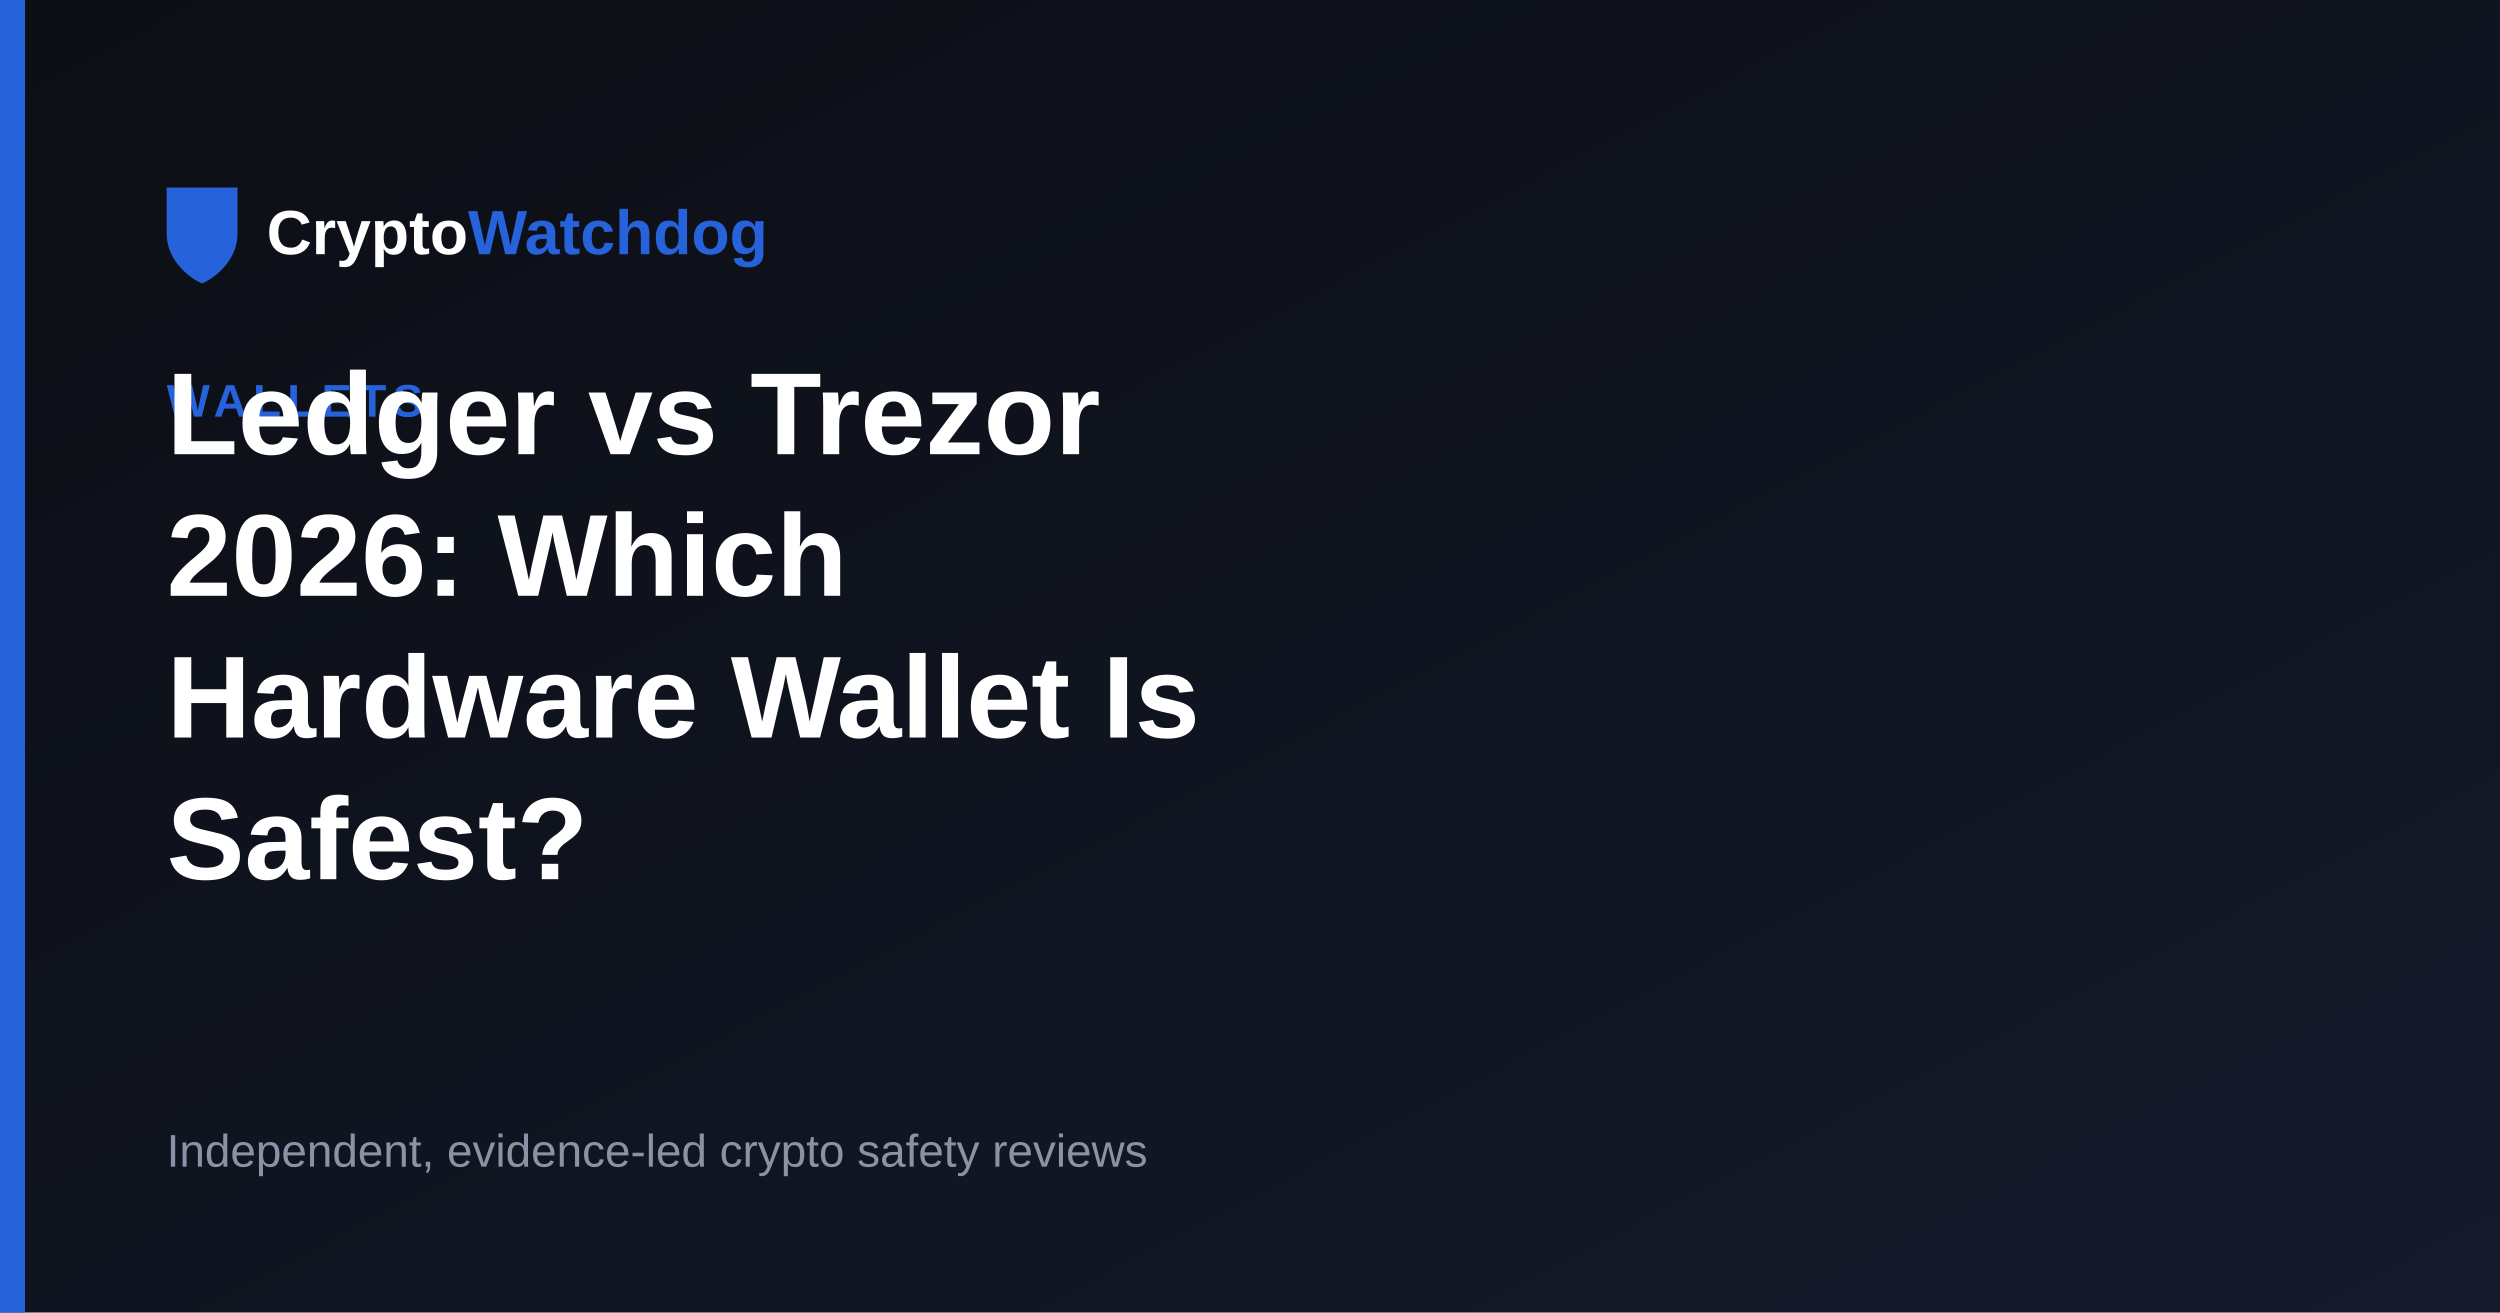
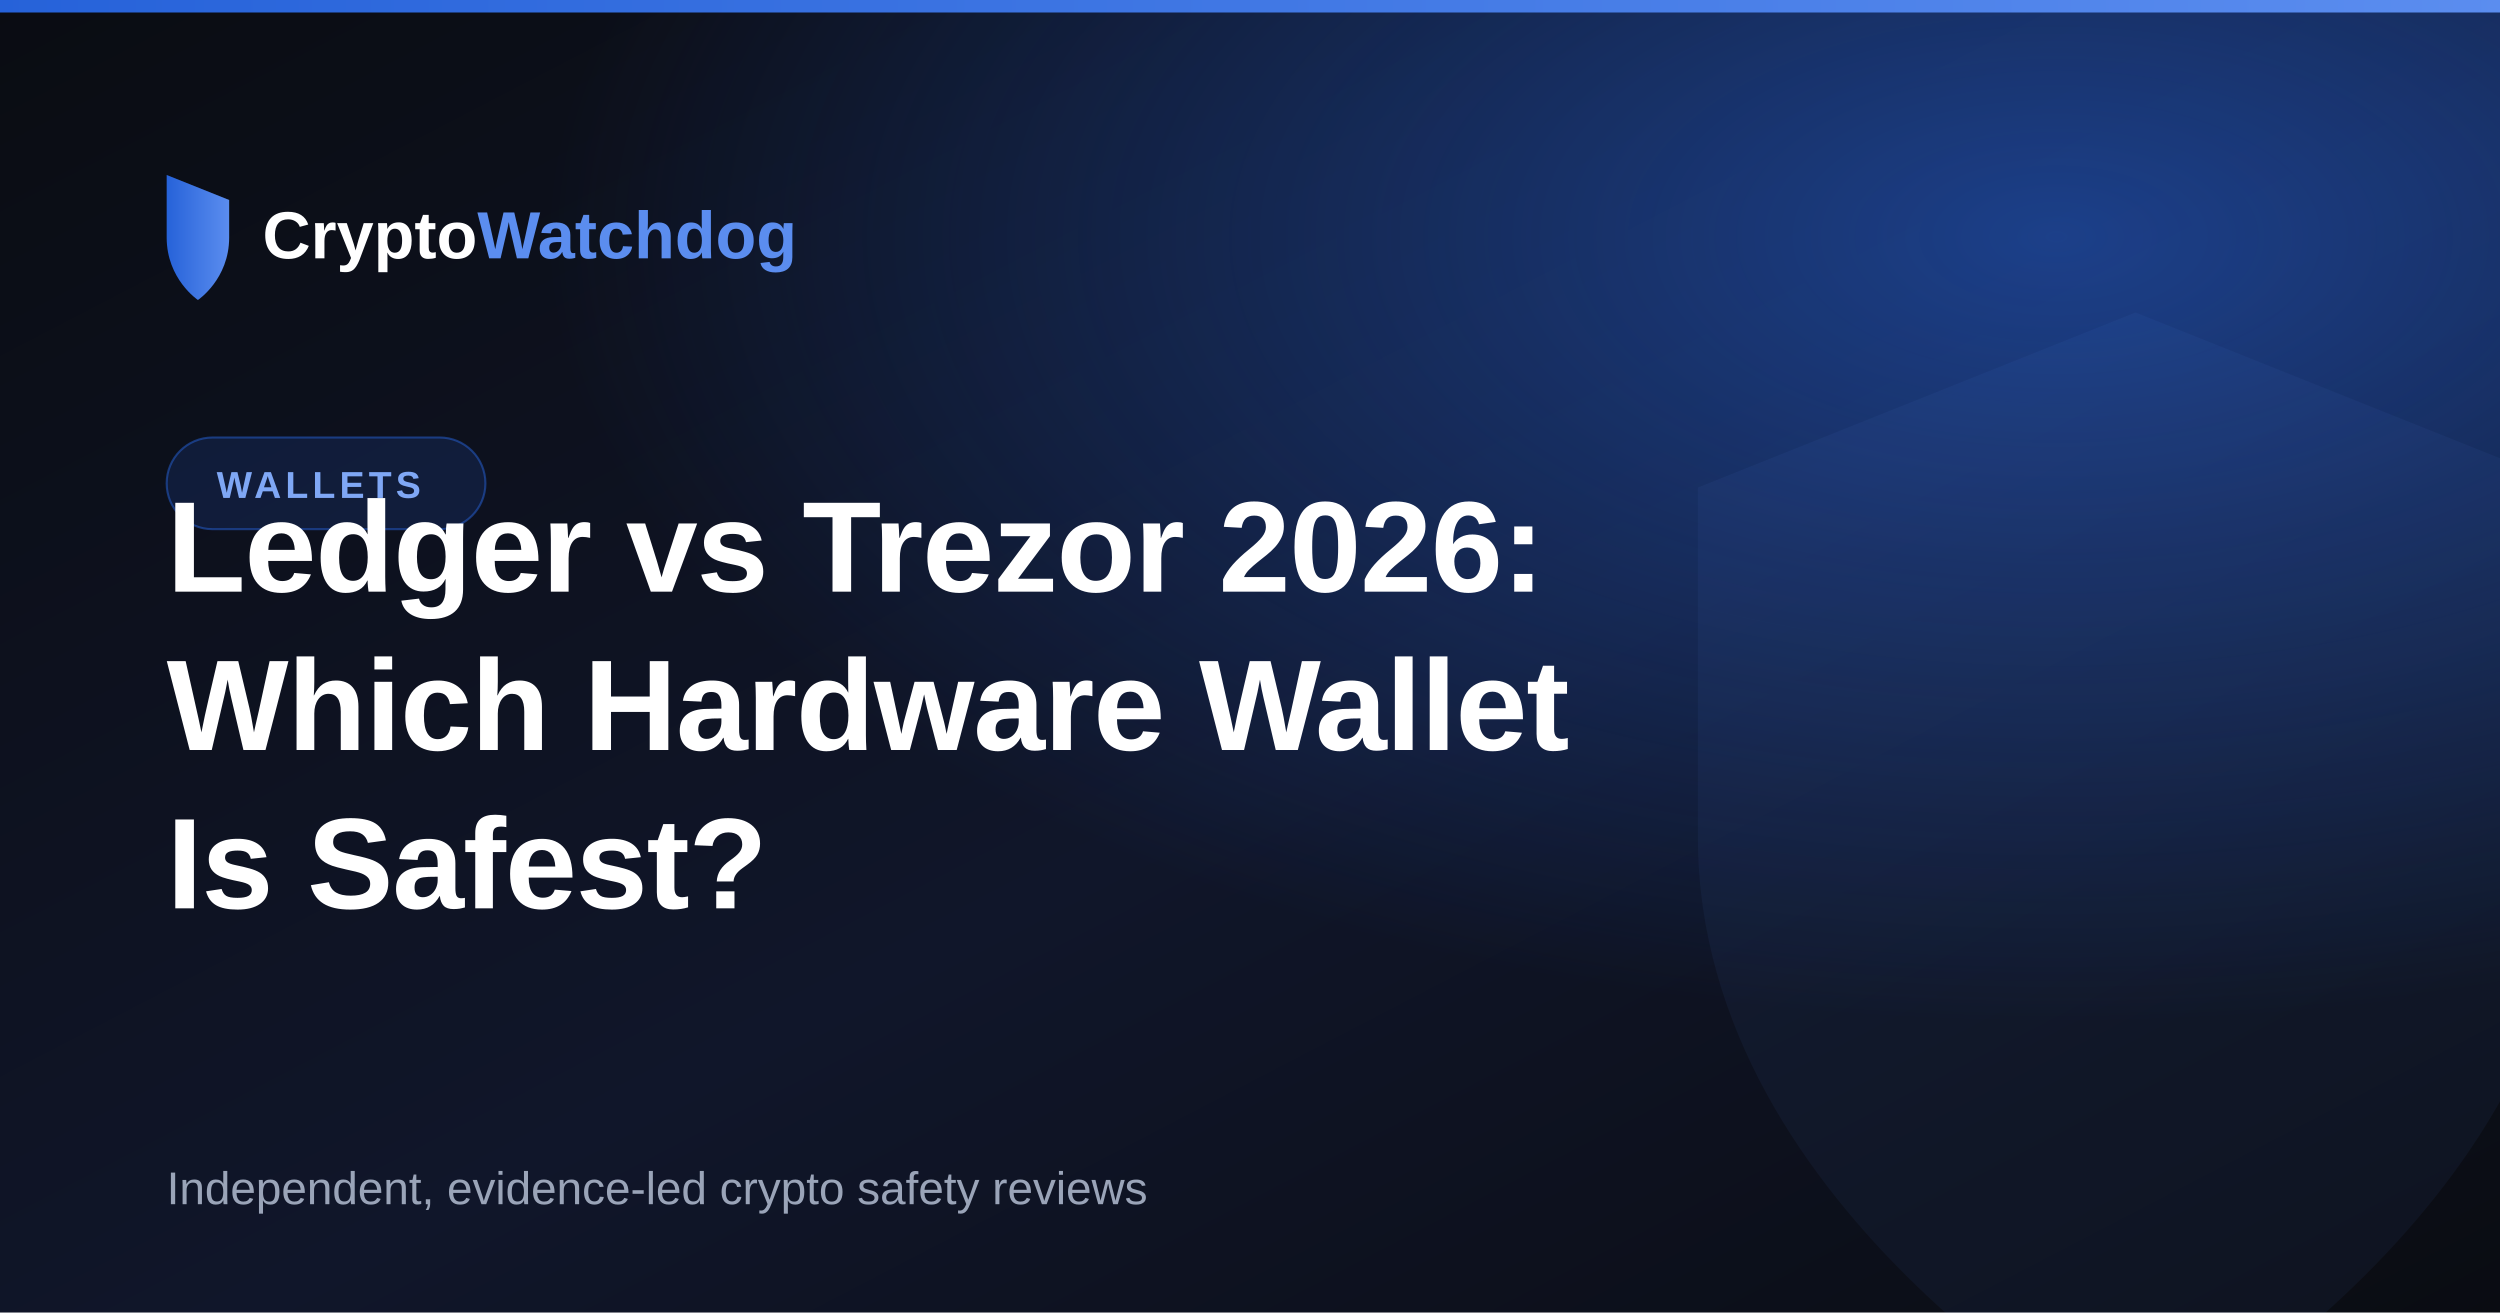
<svg xmlns="http://www.w3.org/2000/svg" width="1200" height="630" viewBox="0 0 1200 630" role="img" aria-label="Ledger vs Trezor 2026: Which Hardware Wallet Is Safest?">
  <defs>
    <linearGradient id="bg" x1="0" y1="0" x2="1" y2="1">
-       <stop offset="0" stop-color="#0C0E14" />
-       <stop offset="1" stop-color="#141A2B" />
+       <stop offset="0" stop-color="#0A0C12" />
+       <stop offset="0.55" stop-color="#10162A" />
+       <stop offset="1" stop-color="#0A0C12" />
+     </linearGradient>
+     <radialGradient id="glow" cx="0.82" cy="0.18" r="0.6">
+       <stop offset="0" stop-color="#2662D9" stop-opacity="0.55" />
+       <stop offset="1" stop-color="#2662D9" stop-opacity="0" />
+     </radialGradient>
+     <linearGradient id="accent" x1="0" y1="0" x2="1" y2="0">
+       <stop offset="0" stop-color="#2662D9" />
+       <stop offset="1" stop-color="#5B8DEF" />
    </linearGradient>
  </defs>
  <rect width="1200" height="630" fill="url(#bg)" />
-   <rect x="0" y="0" width="12" height="630" fill="#2662D9" />
-   <g transform="translate(80,90)">
-     <path d="M0 0 L34 0 L34 22 C34 38 18 46 17 46 C16 46 0 38 0 22 Z" fill="#2662D9" />
-     <text x="48" y="32" font-family="'Space Grotesk', Arial, sans-serif" font-size="30" font-weight="700" fill="#FFFFFF">Crypto<tspan fill="#2662D9">Watchdog</tspan>
+   <rect width="1200" height="630" fill="url(#glow)" />
+   <rect x="0" y="0" width="1200" height="6" fill="url(#accent)" />
+   <g transform="translate(815,150) scale(7)" opacity="0.06">
+     <path d="M30 0 L60 12 L60 36 C60 62 30 78 30 78 C30 78 0 62 0 36 L0 12 Z" fill="#5B8DEF" />
+   </g>
+   <g transform="translate(80,84)">
+     <path d="M0 0 L30 12 L30 30 C30 50 15 60 15 60 C15 60 0 50 0 30 Z" fill="url(#accent)" />
+     <text x="46" y="40" font-family="'Space Grotesk',Arial,sans-serif" font-size="32" font-weight="700" fill="#FFFFFF">Crypto<tspan fill="#5B8DEF">Watchdog</tspan>
    </text>
  </g>
-   <text x="80" y="200" font-family="Arial, sans-serif" font-size="22" font-weight="600" letter-spacing="3" fill="#2662D9">WALLETS</text>
-   <text x="80" y="218" font-family="'Space Grotesk', Arial, sans-serif" font-size="56" font-weight="700" fill="#FFFFFF">Ledger vs Trezor</text>
-   <text x="80" y="286" font-family="'Space Grotesk', Arial, sans-serif" font-size="56" font-weight="700" fill="#FFFFFF">2026: Which</text>
-   <text x="80" y="354" font-family="'Space Grotesk', Arial, sans-serif" font-size="56" font-weight="700" fill="#FFFFFF">Hardware Wallet Is</text>
-   <text x="80" y="422" font-family="'Space Grotesk', Arial, sans-serif" font-size="56" font-weight="700" fill="#FFFFFF">Safest?</text>
-   <text x="80" y="560" font-family="Arial, sans-serif" font-size="22" fill="#8a93a6">Independent, evidence-led crypto safety reviews</text>
+   <g transform="translate(80,210)">
+     <rect width="153" height="44" rx="22" fill="#2662D9" fill-opacity="0.16" stroke="#2662D9" stroke-opacity="0.5" />
+     <text x="24" y="29" font-family="Arial,sans-serif" font-size="18" font-weight="700" letter-spacing="2" fill="#7FA7F5">WALLETS</text>
+   </g>
+   <text x="80" y="284" font-family="'Space Grotesk',Arial,sans-serif" font-size="62" font-weight="700" fill="#FFFFFF" letter-spacing="-0.5">Ledger vs Trezor 2026:</text>
+   <text x="80" y="360" font-family="'Space Grotesk',Arial,sans-serif" font-size="62" font-weight="700" fill="#FFFFFF" letter-spacing="-0.5">Which Hardware Wallet</text>
+   <text x="80" y="436" font-family="'Space Grotesk',Arial,sans-serif" font-size="62" font-weight="700" fill="#FFFFFF" letter-spacing="-0.5">Is Safest?</text>
+   <line x1="80" y1="540" x2="180" y2="540" stroke="url(#accent)" stroke-width="4" stroke-linecap="round" />
+   <text x="80" y="578" font-family="Arial,sans-serif" font-size="22" fill="#9AA4B8">Independent, evidence-led crypto safety reviews</text>
</svg>
